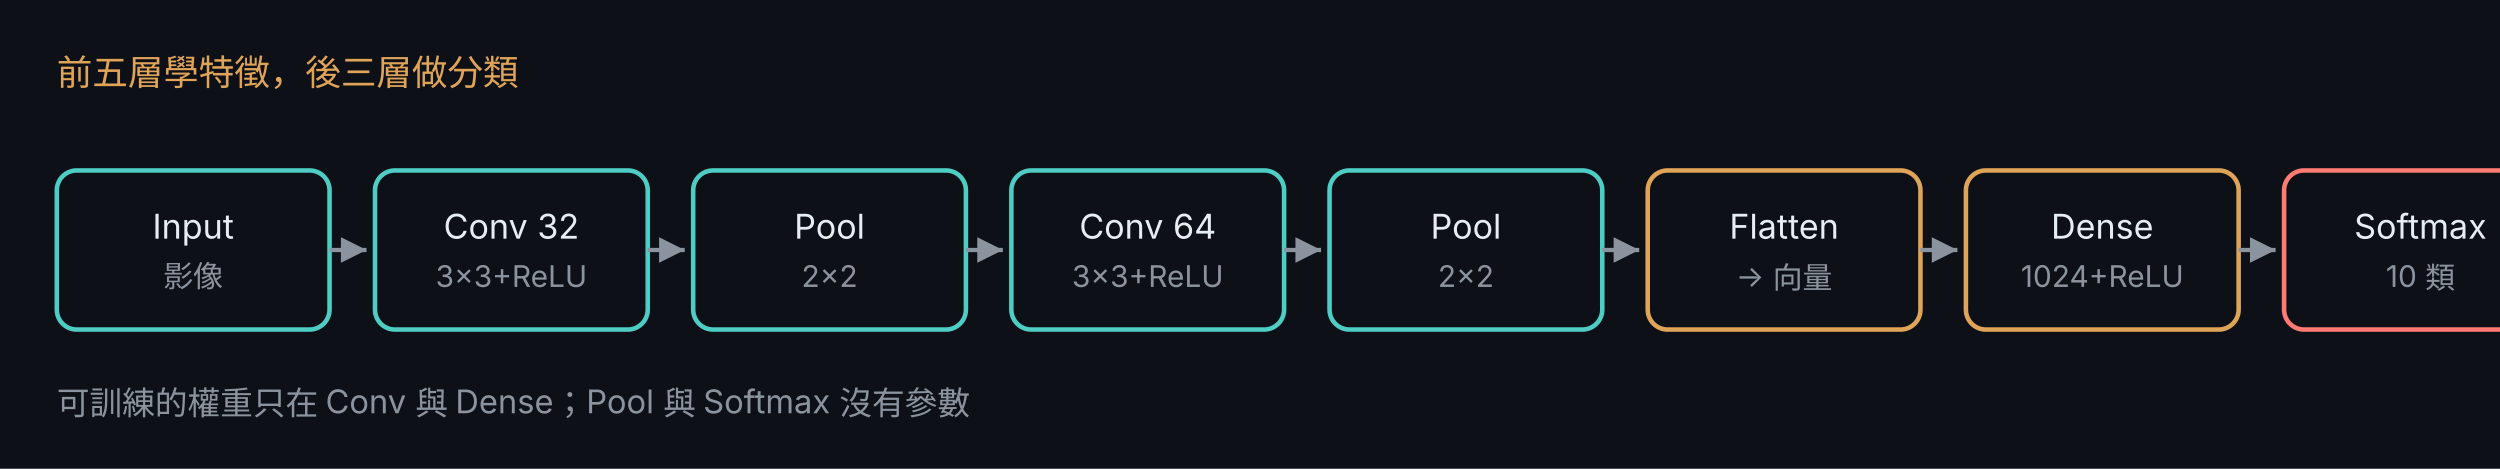
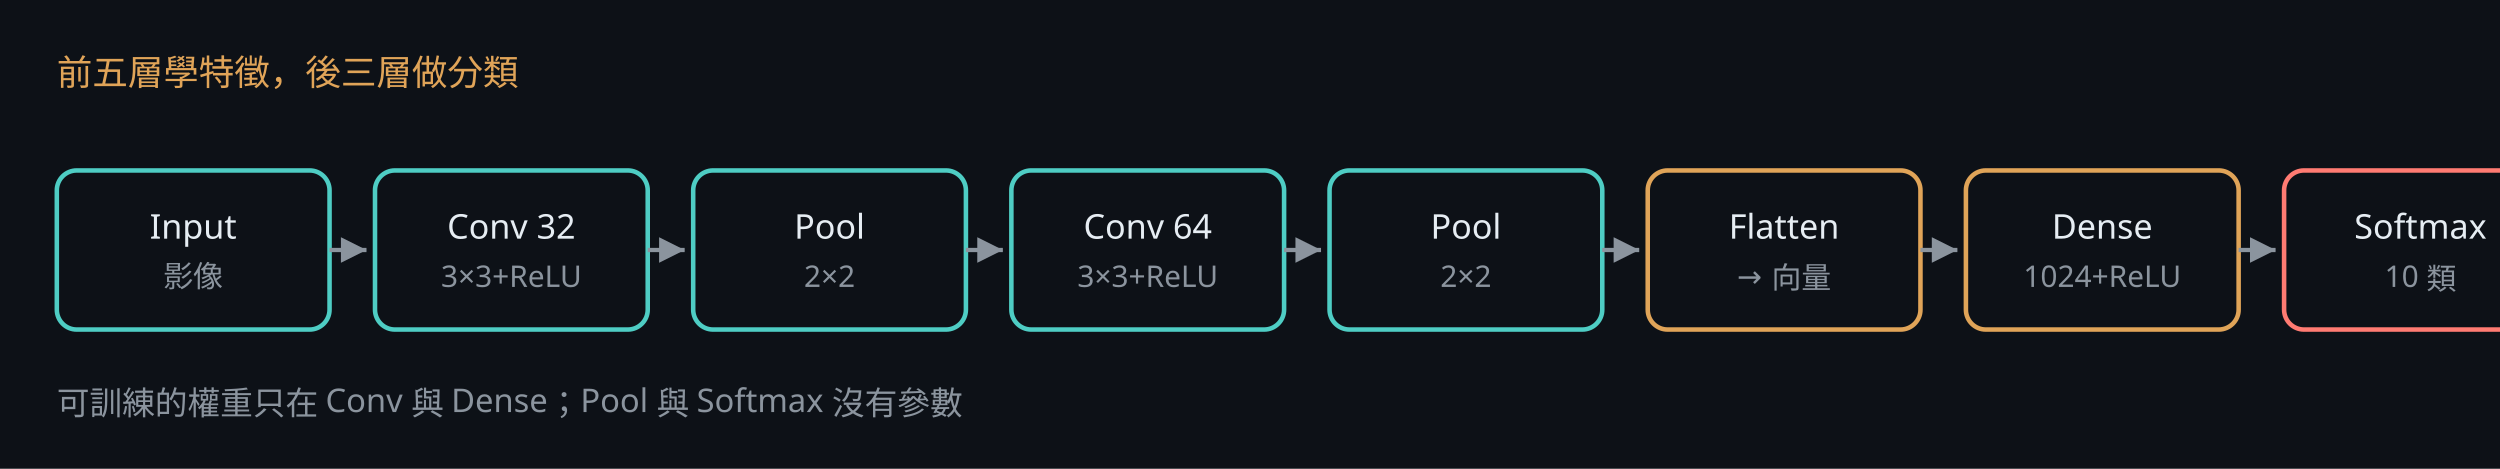
- <svg xmlns="http://www.w3.org/2000/svg" viewBox="0 0 880 165" role="img">
+ <svg xmlns="http://www.w3.org/2000/svg" viewBox="0 0 880 165" role="img" aria-label="CNN 分類網路架構：Input → Conv 32 → Pool → Conv 64 → Pool → Flatten → Dense 1024 → Softmax 10 類">
  <defs>
    <marker id="a" markerWidth="8" markerHeight="8" refX="6" refY="3" orient="auto">
      <path d="M0,0 L6,3 L0,6 z" fill="#8b949e" />
    </marker>
  </defs>
  <rect width="880" height="165" fill="#0d1117" />
-   <text x="20" y="30" fill="#e0a458" font-size="12.5" text-anchor="start" font-family="system-ui,-apple-system,Segoe UI,sans-serif">前五層學特徵，後三層做分類</text>
+   <text x="20" y="30" fill="#e0a458" font-size="12.5" text-anchor="start" font-family="'Segoe UI','Microsoft JhengHei','Noto Sans TC',sans-serif">前五層學特徵，後三層做分類</text>
  <rect x="20" y="60" width="96" height="56" rx="7" fill="none" stroke="#4ecdc4" stroke-width="1.6" />
-   <text x="68.0" y="84.0" fill="#e6edf3" font-size="12" text-anchor="middle" font-family="system-ui,-apple-system,Segoe UI,sans-serif">Input</text>
-   <text x="68.0" y="101.0" fill="#8b949e" font-size="10.5" text-anchor="middle" font-family="system-ui,-apple-system,Segoe UI,sans-serif">影像</text>
+   <text x="68.0" y="84.0" fill="#e6edf3" font-size="12" text-anchor="middle" font-family="'Segoe UI','Microsoft JhengHei','Noto Sans TC',sans-serif">Input</text>
+   <text x="68.0" y="101.0" fill="#8b949e" font-size="10.5" text-anchor="middle" font-family="'Segoe UI','Microsoft JhengHei','Noto Sans TC',sans-serif">影像</text>
  <line x1="116" y1="88.0" x2="129" y2="88.0" stroke="#8b949e" stroke-width="1.5" marker-end="url(#a)" />
  <rect x="132" y="60" width="96" height="56" rx="7" fill="none" stroke="#4ecdc4" stroke-width="1.6" />
-   <text x="180.0" y="84.0" fill="#e6edf3" font-size="12" text-anchor="middle" font-family="system-ui,-apple-system,Segoe UI,sans-serif">Conv 32</text>
-   <text x="180.0" y="101.0" fill="#8b949e" font-size="10.5" text-anchor="middle" font-family="system-ui,-apple-system,Segoe UI,sans-serif">3×3+ReLU</text>
+   <text x="180.0" y="84.0" fill="#e6edf3" font-size="12" text-anchor="middle" font-family="'Segoe UI','Microsoft JhengHei','Noto Sans TC',sans-serif">Conv 32</text>
+   <text x="180.0" y="101.0" fill="#8b949e" font-size="10.5" text-anchor="middle" font-family="'Segoe UI','Microsoft JhengHei','Noto Sans TC',sans-serif">3×3+ReLU</text>
  <line x1="228" y1="88.0" x2="241" y2="88.0" stroke="#8b949e" stroke-width="1.5" marker-end="url(#a)" />
  <rect x="244" y="60" width="96" height="56" rx="7" fill="none" stroke="#4ecdc4" stroke-width="1.6" />
-   <text x="292.0" y="84.0" fill="#e6edf3" font-size="12" text-anchor="middle" font-family="system-ui,-apple-system,Segoe UI,sans-serif">Pool</text>
-   <text x="292.0" y="101.0" fill="#8b949e" font-size="10.5" text-anchor="middle" font-family="system-ui,-apple-system,Segoe UI,sans-serif">2×2</text>
+   <text x="292.0" y="84.0" fill="#e6edf3" font-size="12" text-anchor="middle" font-family="'Segoe UI','Microsoft JhengHei','Noto Sans TC',sans-serif">Pool</text>
+   <text x="292.0" y="101.0" fill="#8b949e" font-size="10.5" text-anchor="middle" font-family="'Segoe UI','Microsoft JhengHei','Noto Sans TC',sans-serif">2×2</text>
  <line x1="340" y1="88.0" x2="353" y2="88.0" stroke="#8b949e" stroke-width="1.5" marker-end="url(#a)" />
  <rect x="356" y="60" width="96" height="56" rx="7" fill="none" stroke="#4ecdc4" stroke-width="1.6" />
-   <text x="404.0" y="84.0" fill="#e6edf3" font-size="12" text-anchor="middle" font-family="system-ui,-apple-system,Segoe UI,sans-serif">Conv 64</text>
-   <text x="404.0" y="101.0" fill="#8b949e" font-size="10.5" text-anchor="middle" font-family="system-ui,-apple-system,Segoe UI,sans-serif">3×3+ReLU</text>
+   <text x="404.0" y="84.0" fill="#e6edf3" font-size="12" text-anchor="middle" font-family="'Segoe UI','Microsoft JhengHei','Noto Sans TC',sans-serif">Conv 64</text>
+   <text x="404.0" y="101.0" fill="#8b949e" font-size="10.5" text-anchor="middle" font-family="'Segoe UI','Microsoft JhengHei','Noto Sans TC',sans-serif">3×3+ReLU</text>
  <line x1="452" y1="88.0" x2="465" y2="88.0" stroke="#8b949e" stroke-width="1.5" marker-end="url(#a)" />
  <rect x="468" y="60" width="96" height="56" rx="7" fill="none" stroke="#4ecdc4" stroke-width="1.6" />
-   <text x="516.0" y="84.0" fill="#e6edf3" font-size="12" text-anchor="middle" font-family="system-ui,-apple-system,Segoe UI,sans-serif">Pool</text>
-   <text x="516.0" y="101.0" fill="#8b949e" font-size="10.5" text-anchor="middle" font-family="system-ui,-apple-system,Segoe UI,sans-serif">2×2</text>
+   <text x="516.0" y="84.0" fill="#e6edf3" font-size="12" text-anchor="middle" font-family="'Segoe UI','Microsoft JhengHei','Noto Sans TC',sans-serif">Pool</text>
+   <text x="516.0" y="101.0" fill="#8b949e" font-size="10.5" text-anchor="middle" font-family="'Segoe UI','Microsoft JhengHei','Noto Sans TC',sans-serif">2×2</text>
  <line x1="564" y1="88.0" x2="577" y2="88.0" stroke="#8b949e" stroke-width="1.5" marker-end="url(#a)" />
  <rect x="580" y="60" width="96" height="56" rx="7" fill="none" stroke="#e0a458" stroke-width="1.6" />
-   <text x="628.0" y="84.0" fill="#e6edf3" font-size="12" text-anchor="middle" font-family="system-ui,-apple-system,Segoe UI,sans-serif">Flatten</text>
-   <text x="628.0" y="101.0" fill="#8b949e" font-size="10.5" text-anchor="middle" font-family="system-ui,-apple-system,Segoe UI,sans-serif">→ 向量</text>
+   <text x="628.0" y="84.0" fill="#e6edf3" font-size="12" text-anchor="middle" font-family="'Segoe UI','Microsoft JhengHei','Noto Sans TC',sans-serif">Flatten</text>
+   <text x="628.0" y="101.0" fill="#8b949e" font-size="10.5" text-anchor="middle" font-family="'Segoe UI','Microsoft JhengHei','Noto Sans TC',sans-serif">→ 向量</text>
  <line x1="676" y1="88.0" x2="689" y2="88.0" stroke="#8b949e" stroke-width="1.5" marker-end="url(#a)" />
  <rect x="692" y="60" width="96" height="56" rx="7" fill="none" stroke="#e0a458" stroke-width="1.6" />
-   <text x="740.0" y="84.0" fill="#e6edf3" font-size="12" text-anchor="middle" font-family="system-ui,-apple-system,Segoe UI,sans-serif">Dense</text>
-   <text x="740.0" y="101.0" fill="#8b949e" font-size="10.5" text-anchor="middle" font-family="system-ui,-apple-system,Segoe UI,sans-serif">1024+ReLU</text>
+   <text x="740.0" y="84.0" fill="#e6edf3" font-size="12" text-anchor="middle" font-family="'Segoe UI','Microsoft JhengHei','Noto Sans TC',sans-serif">Dense</text>
+   <text x="740.0" y="101.0" fill="#8b949e" font-size="10.5" text-anchor="middle" font-family="'Segoe UI','Microsoft JhengHei','Noto Sans TC',sans-serif">1024+ReLU</text>
  <line x1="788" y1="88.0" x2="801" y2="88.0" stroke="#8b949e" stroke-width="1.5" marker-end="url(#a)" />
  <rect x="804" y="60" width="96" height="56" rx="7" fill="none" stroke="#ff7b72" stroke-width="1.6" />
-   <text x="852.0" y="84.0" fill="#e6edf3" font-size="12" text-anchor="middle" font-family="system-ui,-apple-system,Segoe UI,sans-serif">Softmax</text>
-   <text x="852.0" y="101.0" fill="#8b949e" font-size="10.5" text-anchor="middle" font-family="system-ui,-apple-system,Segoe UI,sans-serif">10 類</text>
-   <text x="20" y="146" fill="#8b949e" font-size="11.5" text-anchor="start" font-family="system-ui,-apple-system,Segoe UI,sans-serif">可訓練的權重只在 Conv 與 Dense；Pool 與 Softmax 沒有參數</text>
+   <text x="852.0" y="84.0" fill="#e6edf3" font-size="12" text-anchor="middle" font-family="'Segoe UI','Microsoft JhengHei','Noto Sans TC',sans-serif">Softmax</text>
+   <text x="852.0" y="101.0" fill="#8b949e" font-size="10.5" text-anchor="middle" font-family="'Segoe UI','Microsoft JhengHei','Noto Sans TC',sans-serif">10 類</text>
+   <text x="20" y="146" fill="#8b949e" font-size="11.5" text-anchor="start" font-family="'Segoe UI','Microsoft JhengHei','Noto Sans TC',sans-serif">可訓練的權重只在 Conv 與 Dense；Pool 與 Softmax 沒有參數</text>
</svg>
